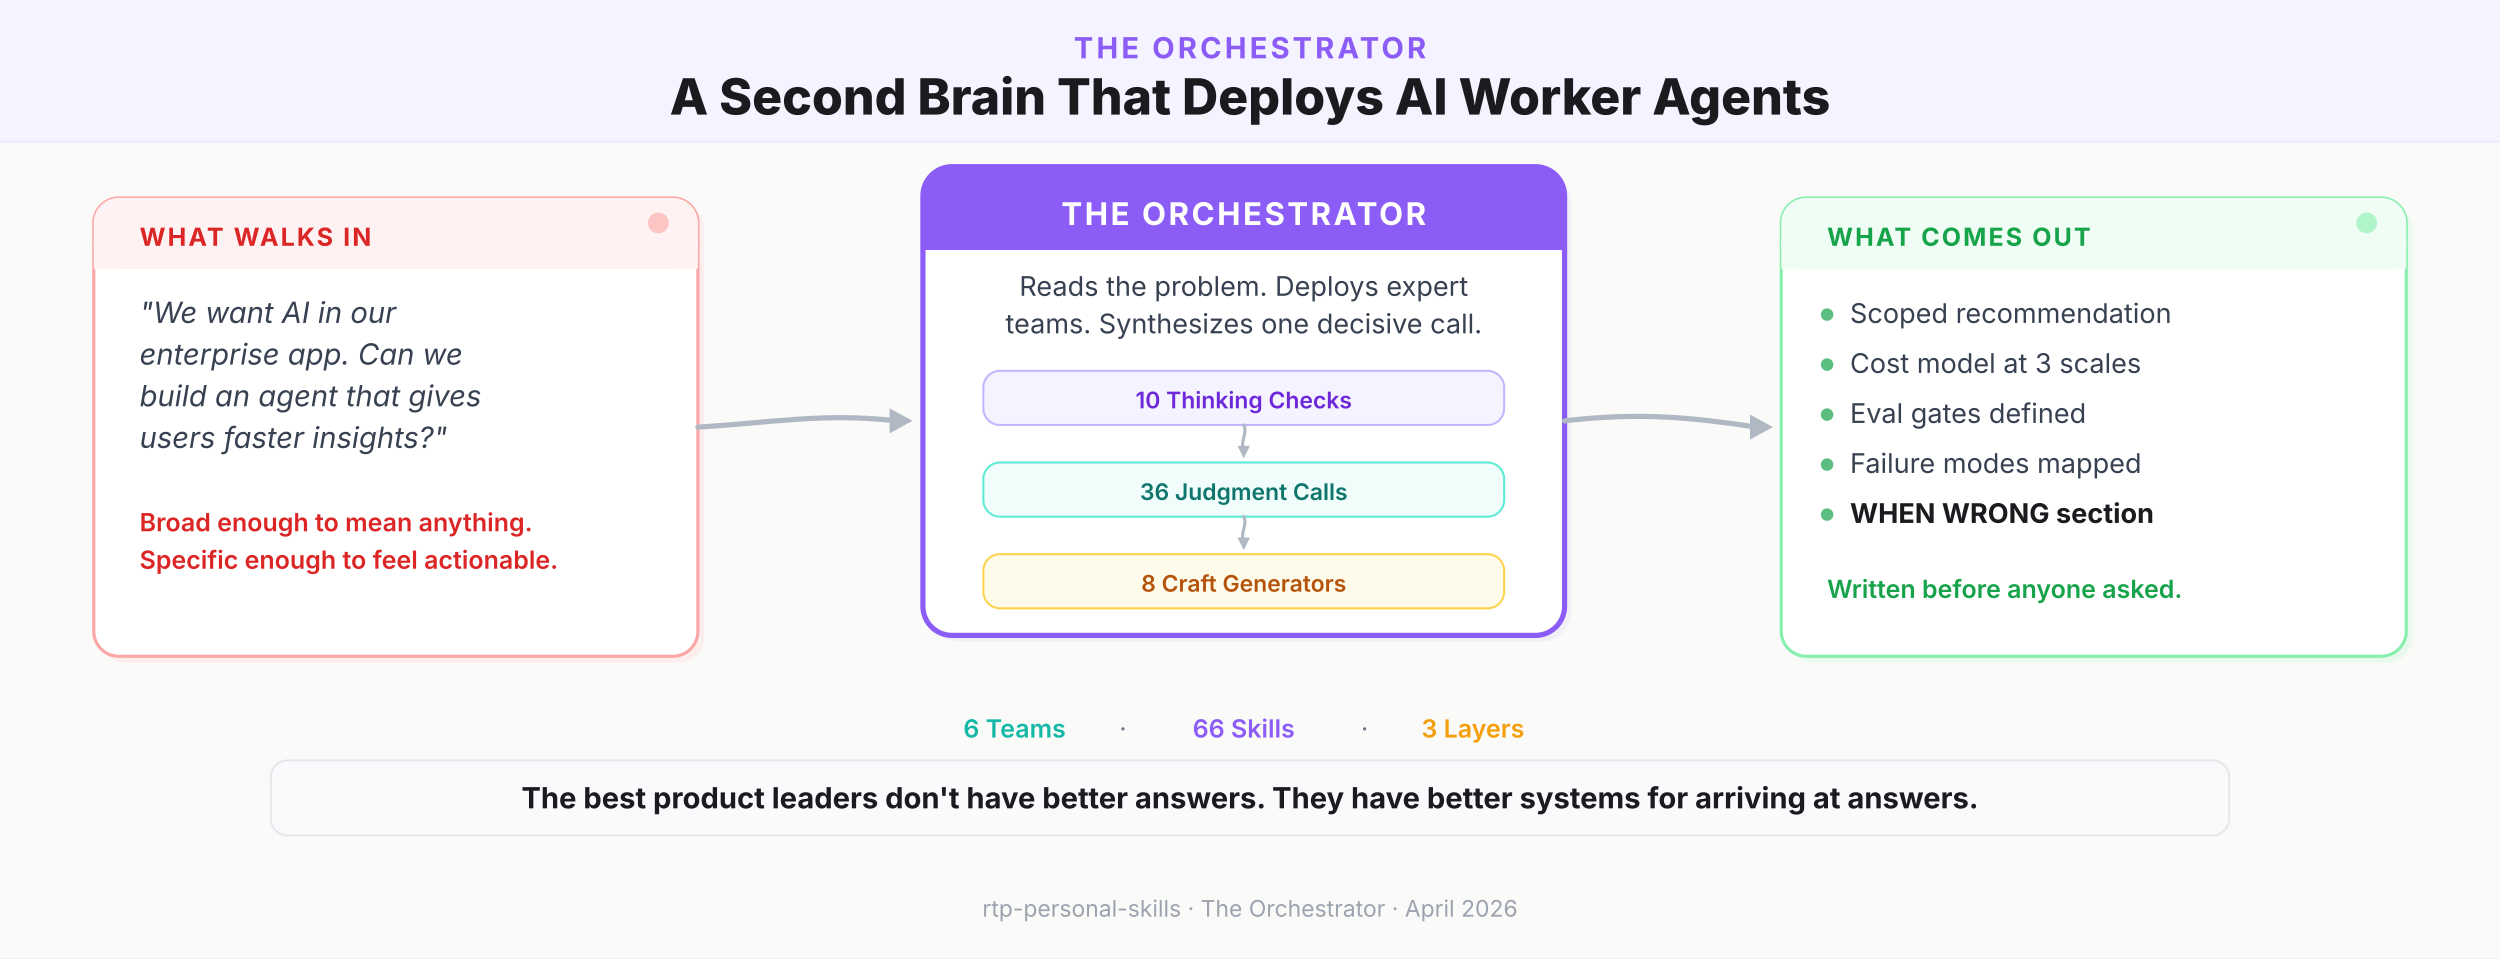
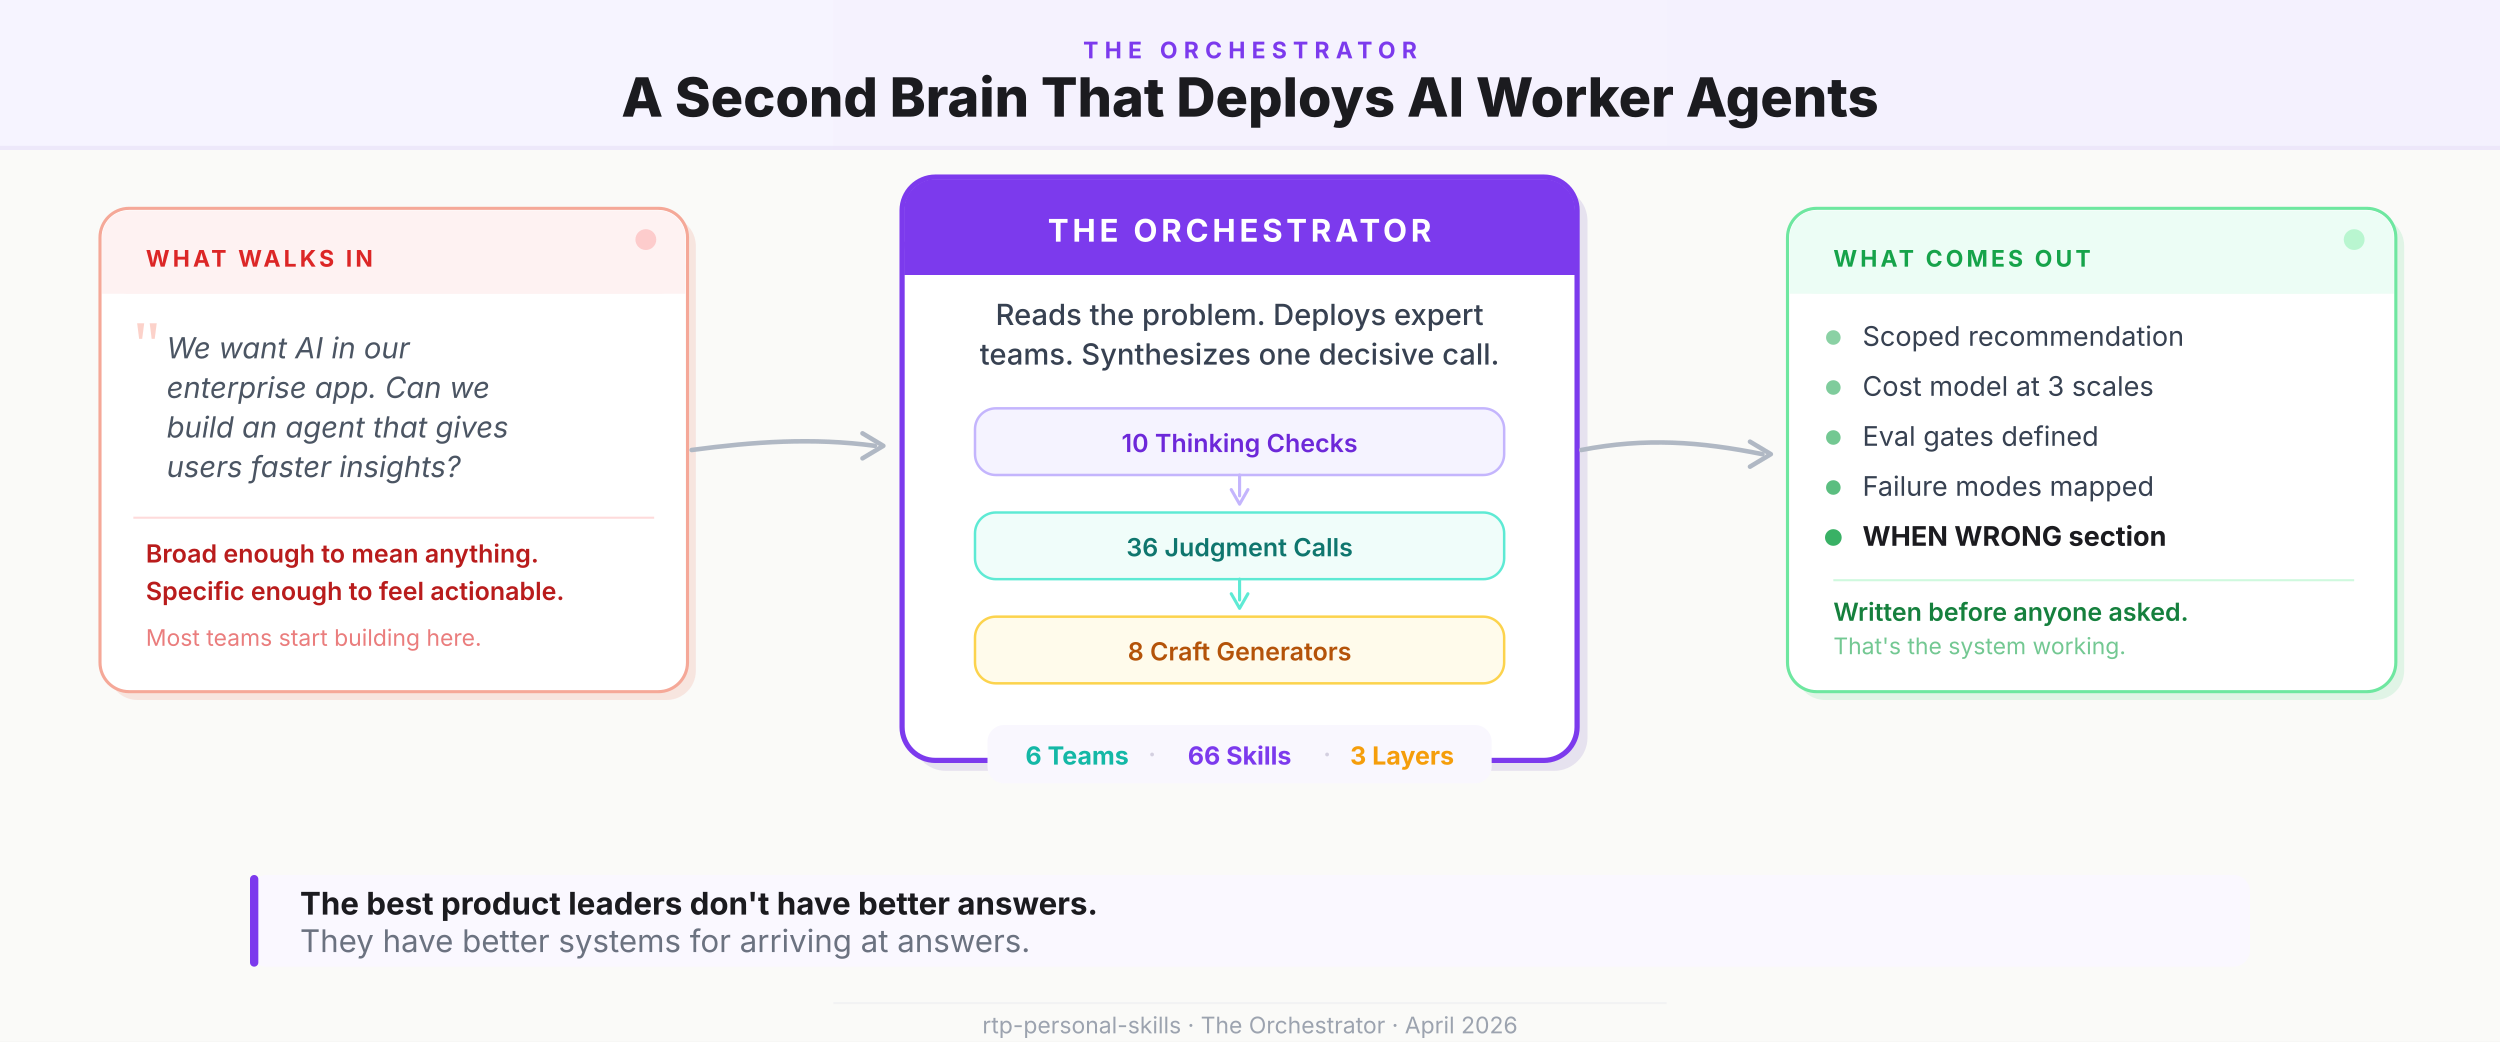
- <svg xmlns="http://www.w3.org/2000/svg" viewBox="0 0 1200 460" width="1200" height="460">
-   <rect x="0" y="0" width="1200" height="460" rx="0" fill="#FAFAF8" />
-   <rect x="0" y="0" width="1200" height="68" fill="#F5F3FF" />
-   <line x1="0" y1="68" x2="1200" y2="68" stroke="#EDE9FE" stroke-width="1" />
-   <text x="600" y="28" text-anchor="middle" font-family="Inter, Segoe UI, sans-serif" font-size="14" font-weight="700" fill="#8B5CF6" letter-spacing="1.5">THE ORCHESTRATOR</text>
-   <text x="600" y="55" text-anchor="middle" font-family="Inter, Segoe UI, sans-serif" font-size="24" font-weight="800" fill="#1B1B1F">A Second Brain That Deploys AI Worker Agents</text>
-   <rect x="48" y="98" width="290" height="220" rx="12" fill="#FECACA" opacity="0.25" />
-   <rect x="45" y="95" width="290" height="220" rx="12" fill="#FFFFFF" stroke="#FCA5A5" stroke-width="1.5" />
-   <rect x="45" y="95" width="290" height="34" rx="12" fill="#FEF2F2" />
-   <rect x="45" y="115" width="290" height="14" fill="#FEF2F2" />
-   <text x="67" y="118" font-family="Inter, Segoe UI, sans-serif" font-size="12" font-weight="700" fill="#DC2626" letter-spacing="1">WHAT WALKS IN</text>
-   <text x="67" y="155" font-family="Inter, Segoe UI, sans-serif" font-size="14" font-style="italic" fill="#374151">"We want AI in our</text>
-   <text x="67" y="175" font-family="Inter, Segoe UI, sans-serif" font-size="14" font-style="italic" fill="#374151">enterprise app. Can we</text>
-   <text x="67" y="195" font-family="Inter, Segoe UI, sans-serif" font-size="14" font-style="italic" fill="#374151">build an agent that gives</text>
-   <text x="67" y="215" font-family="Inter, Segoe UI, sans-serif" font-size="14" font-style="italic" fill="#374151">users faster insights?"</text>
-   <text x="67" y="255" font-family="Inter, Segoe UI, sans-serif" font-size="12" font-weight="600" fill="#DC2626">Broad enough to mean anything.</text>
-   <text x="67" y="273" font-family="Inter, Segoe UI, sans-serif" font-size="12" font-weight="600" fill="#DC2626">Specific enough to feel actionable.</text>
-   <circle cx="316" cy="107" r="5" fill="#FCA5A5" opacity="0.6" />
-   <path d="M 335,205 C 370,203 395,198 430,202" stroke="#B0B8C4" stroke-width="2.5" fill="none" stroke-linecap="round" />
-   <polygon points="427,196 438,202 427,208" fill="#B0B8C4" />
-   <rect x="446" y="83" width="308" height="225" rx="14" fill="#E9E5F5" opacity="0.45" />
-   <rect x="443" y="80" width="308" height="225" rx="14" fill="#FFFFFF" stroke="#8B5CF6" stroke-width="2.5" />
-   <rect x="443" y="80" width="308" height="40" rx="14" fill="#8B5CF6" />
-   <rect x="443" y="106" width="308" height="14" fill="#8B5CF6" />
-   <text x="597" y="108" text-anchor="middle" font-family="Inter, Segoe UI, sans-serif" font-size="15" font-weight="700" fill="#FFFFFF" letter-spacing="1.2">THE ORCHESTRATOR</text>
-   <text x="597" y="142" text-anchor="middle" font-family="Inter, Segoe UI, sans-serif" font-size="13" fill="#374151">Reads the problem. Deploys expert</text>
-   <text x="597" y="160" text-anchor="middle" font-family="Inter, Segoe UI, sans-serif" font-size="13" fill="#374151">teams. Synthesizes one decisive call.</text>
-   <rect x="472" y="178" width="250" height="26" rx="8" fill="#F5F3FF" stroke="#C4B5FD" stroke-width="1" />
-   <text x="597" y="196" text-anchor="middle" font-family="Inter, Segoe UI, sans-serif" font-size="11" font-weight="600" fill="#6D28D9">10 Thinking Checks</text>
-   <path d="M 597,204 C 599,208 595,212 597,216" stroke="#B0B8C4" stroke-width="1.5" fill="none" stroke-linecap="round" />
-   <polygon points="594,214 597,220 600,214" fill="#B0B8C4" />
-   <rect x="472" y="222" width="250" height="26" rx="8" fill="#F0FDFA" stroke="#5EEAD4" stroke-width="1" />
-   <text x="597" y="240" text-anchor="middle" font-family="Inter, Segoe UI, sans-serif" font-size="11" font-weight="600" fill="#0F766E">36 Judgment Calls</text>
-   <path d="M 597,248 C 599,252 595,256 597,260" stroke="#B0B8C4" stroke-width="1.5" fill="none" stroke-linecap="round" />
-   <polygon points="594,258 597,264 600,258" fill="#B0B8C4" />
-   <rect x="472" y="266" width="250" height="26" rx="8" fill="#FFFBEB" stroke="#FCD34D" stroke-width="1" />
-   <text x="597" y="284" text-anchor="middle" font-family="Inter, Segoe UI, sans-serif" font-size="11" font-weight="600" fill="#B45309">8 Craft Generators</text>
-   <text x="597" y="354" text-anchor="middle" font-family="Inter, Segoe UI, sans-serif" font-size="12" font-weight="600" fill="#8B5CF6">66 Skills</text>
-   <text x="597" y="354" text-anchor="middle" font-family="Inter, Segoe UI, sans-serif" font-size="12" fill="#6B7280" dx="-58">·</text>
-   <text x="597" y="354" text-anchor="middle" font-family="Inter, Segoe UI, sans-serif" font-size="12" font-weight="600" fill="#14B8A6" dx="-110">6 Teams</text>
-   <text x="597" y="354" text-anchor="middle" font-family="Inter, Segoe UI, sans-serif" font-size="12" fill="#6B7280" dx="58">·</text>
-   <text x="597" y="354" text-anchor="middle" font-family="Inter, Segoe UI, sans-serif" font-size="12" font-weight="600" fill="#F59E0B" dx="110">3 Layers</text>
-   <path d="M 751,202 C 786,198 810,200 843,205" stroke="#B0B8C4" stroke-width="2.5" fill="none" stroke-linecap="round" />
-   <polygon points="840,199 851,205 840,211" fill="#B0B8C4" />
-   <rect x="858" y="98" width="300" height="220" rx="12" fill="#BBF7D0" opacity="0.25" />
-   <rect x="855" y="95" width="300" height="220" rx="12" fill="#FFFFFF" stroke="#86EFAC" stroke-width="1.5" />
-   <rect x="855" y="95" width="300" height="34" rx="12" fill="#F0FDF4" />
-   <rect x="855" y="115" width="300" height="14" fill="#F0FDF4" />
-   <text x="877" y="118" font-family="Inter, Segoe UI, sans-serif" font-size="12" font-weight="700" fill="#16A34A" letter-spacing="1">WHAT COMES OUT</text>
-   <circle cx="1136" cy="107" r="5" fill="#86EFAC" opacity="0.6" />
-   <circle cx="877" cy="151" r="3" fill="#16A34A" opacity="0.7" />
-   <text x="888" y="155" font-family="Inter, Segoe UI, sans-serif" font-size="13" fill="#374151">Scoped recommendation</text>
-   <circle cx="877" cy="175" r="3" fill="#16A34A" opacity="0.7" />
-   <text x="888" y="179" font-family="Inter, Segoe UI, sans-serif" font-size="13" fill="#374151">Cost model at 3 scales</text>
-   <circle cx="877" cy="199" r="3" fill="#16A34A" opacity="0.7" />
-   <text x="888" y="203" font-family="Inter, Segoe UI, sans-serif" font-size="13" fill="#374151">Eval gates defined</text>
-   <circle cx="877" cy="223" r="3" fill="#16A34A" opacity="0.7" />
-   <text x="888" y="227" font-family="Inter, Segoe UI, sans-serif" font-size="13" fill="#374151">Failure modes mapped</text>
-   <circle cx="877" cy="247" r="3" fill="#16A34A" opacity="0.7" />
-   <text x="888" y="251" font-family="Inter, Segoe UI, sans-serif" font-size="13" font-weight="700" fill="#1B1B1F">WHEN WRONG section</text>
-   <text x="877" y="287" font-family="Inter, Segoe UI, sans-serif" font-size="12" font-weight="600" fill="#16A34A">Written before anyone asked.</text>
-   <rect x="130" y="365" width="940" height="36" rx="8" fill="#F9FAFB" stroke="#E5E7EB" stroke-width="1" />
-   <text x="600" y="388" text-anchor="middle" font-family="Inter, Segoe UI, sans-serif" font-size="14" font-weight="700" fill="#1B1B1F">The best product leaders don't have better answers. They have better systems for arriving at answers.</text>
-   <text x="600" y="440" text-anchor="middle" font-family="Inter, Segoe UI, sans-serif" font-size="11" fill="#9CA3AF">rtp-personal-skills  ·  The Orchestrator  ·  April 2026</text>
+ <svg xmlns="http://www.w3.org/2000/svg" viewBox="0 0 1200 500" width="1200" height="500">
+   <rect x="0" y="0" width="1200" height="500" fill="#FAFAF8" />
+   <rect x="0" y="0" width="1200" height="72" fill="#F5F2FE" />
+   <rect x="0" y="0" width="400" height="72" fill="#F8F5FF" opacity="0.5" />
+   <rect x="800" y="0" width="400" height="72" fill="#F2EEFE" opacity="0.3" />
+   <rect x="0" y="70" width="1200" height="2" fill="#E9E2F8" opacity="0.7" />
+   <text x="600" y="28" text-anchor="middle" font-family="Inter, Segoe UI, sans-serif" font-size="11" font-weight="700" fill="#7C3AED" letter-spacing="3">THE ORCHESTRATOR</text>
+   <text x="600" y="56" text-anchor="middle" font-family="Inter, Segoe UI, sans-serif" font-size="26" font-weight="800" fill="#1B1B1F">A Second Brain That Deploys AI Worker Agents</text>
+   <rect x="52" y="104" width="282" height="232" rx="14" fill="#F2BDB3" opacity="0.35" />
+   <rect x="48" y="100" width="282" height="232" rx="14" fill="#FFFFFF" stroke="#F5A898" stroke-width="1.5" />
+   <rect x="49" y="101" width="280" height="40" rx="13" fill="#FEF2F2" />
+   <rect x="49" y="127" width="280" height="14" fill="#FEF2F2" />
+   <text x="70" y="128" font-family="Inter, Segoe UI, sans-serif" font-size="11" font-weight="700" fill="#DC2626" letter-spacing="1.5">WHAT WALKS IN</text>
+   <circle cx="310" cy="115" r="5" fill="#FCA5A5" opacity="0.5" />
+   <text x="64" y="178" font-family="Georgia, serif" font-size="32" fill="#FBBFB4" opacity="0.7">"</text>
+   <text x="80" y="172" font-family="Inter, Segoe UI, sans-serif" font-size="14" font-style="italic" fill="#4B5563">We want AI in our</text>
+   <text x="80" y="191" font-family="Inter, Segoe UI, sans-serif" font-size="14" font-style="italic" fill="#4B5563">enterprise app. Can we</text>
+   <text x="80" y="210" font-family="Inter, Segoe UI, sans-serif" font-size="14" font-style="italic" fill="#4B5563">build an agent that gives</text>
+   <text x="80" y="229" font-family="Inter, Segoe UI, sans-serif" font-size="14" font-style="italic" fill="#4B5563">users faster insights?</text>
+   <rect x="64" y="248" width="250" height="1" fill="#FCA5A5" opacity="0.4" />
+   <text x="70" y="270" font-family="Inter, Segoe UI, sans-serif" font-size="12" font-weight="600" fill="#B91C1C">Broad enough to mean anything.</text>
+   <text x="70" y="288" font-family="Inter, Segoe UI, sans-serif" font-size="12" font-weight="600" fill="#B91C1C">Specific enough to feel actionable.</text>
+   <text x="70" y="310" font-family="Inter, Segoe UI, sans-serif" font-size="11" fill="#DC2626" opacity="0.6">Most teams start building here.</text>
+   <path d="M 332,216 C 362,212 390,210 420,214" stroke="#B0B8C4" stroke-width="2.2" fill="none" stroke-linecap="round" />
+   <path d="M 414,208 L 424,214 L 414,220" stroke="#B0B8C4" stroke-width="2.2" fill="none" stroke-linecap="round" stroke-linejoin="round" />
+   <rect x="438" y="90" width="324" height="280" rx="16" fill="#C8BDE0" opacity="0.4" />
+   <rect x="433" y="85" width="324" height="280" rx="16" fill="#FFFFFF" stroke="#7C3AED" stroke-width="2.5" />
+   <rect x="434" y="86" width="322" height="46" rx="15" fill="#7C3AED" />
+   <rect x="434" y="116" width="322" height="16" fill="#7C3AED" />
+   <text x="595" y="116" text-anchor="middle" font-family="Inter, Segoe UI, sans-serif" font-size="15" font-weight="700" fill="#FFFFFF" letter-spacing="1.8">THE ORCHESTRATOR</text>
+   <text x="595" y="156" text-anchor="middle" font-family="Inter, Segoe UI, sans-serif" font-size="14" font-weight="500" fill="#374151">Reads the problem. Deploys expert</text>
+   <text x="595" y="175" text-anchor="middle" font-family="Inter, Segoe UI, sans-serif" font-size="14" font-weight="500" fill="#374151">teams. Synthesizes one decisive call.</text>
+   <rect x="468" y="196" width="254" height="32" rx="10" fill="#F5F3FF" stroke="#C4B5FD" stroke-width="1.2" />
+   <text x="595" y="217" text-anchor="middle" font-family="Inter, Segoe UI, sans-serif" font-size="12" font-weight="600" fill="#6D28D9">10 Thinking Checks</text>
+   <path d="M 595,228 L 595,238" stroke="#C4B5FD" stroke-width="1.5" fill="none" stroke-linecap="round" />
+   <path d="M 591,235 L 595,242 L 599,235" stroke="#C4B5FD" stroke-width="1.5" fill="none" stroke-linecap="round" stroke-linejoin="round" />
+   <rect x="468" y="246" width="254" height="32" rx="10" fill="#F0FDFA" stroke="#5EEAD4" stroke-width="1.2" />
+   <text x="595" y="267" text-anchor="middle" font-family="Inter, Segoe UI, sans-serif" font-size="12" font-weight="600" fill="#0F766E">36 Judgment Calls</text>
+   <path d="M 595,278 L 595,288" stroke="#5EEAD4" stroke-width="1.5" fill="none" stroke-linecap="round" />
+   <path d="M 591,285 L 595,292 L 599,285" stroke="#5EEAD4" stroke-width="1.5" fill="none" stroke-linecap="round" stroke-linejoin="round" />
+   <rect x="468" y="296" width="254" height="32" rx="10" fill="#FFFBEB" stroke="#FCD34D" stroke-width="1.2" />
+   <text x="595" y="317" text-anchor="middle" font-family="Inter, Segoe UI, sans-serif" font-size="12" font-weight="600" fill="#B45309">8 Craft Generators</text>
+   <rect x="474" y="348" width="242" height="28" rx="8" fill="#F9F7FE" />
+   <text x="517" y="367" text-anchor="middle" font-family="Inter, Segoe UI, sans-serif" font-size="12" font-weight="700" fill="#14B8A6">6 Teams</text>
+   <text x="553" y="367" text-anchor="middle" font-family="Inter, Segoe UI, sans-serif" font-size="14" fill="#D4D0E0">·</text>
+   <text x="595" y="367" text-anchor="middle" font-family="Inter, Segoe UI, sans-serif" font-size="12" font-weight="700" fill="#7C3AED">66 Skills</text>
+   <text x="637" y="367" text-anchor="middle" font-family="Inter, Segoe UI, sans-serif" font-size="14" fill="#D4D0E0">·</text>
+   <text x="673" y="367" text-anchor="middle" font-family="Inter, Segoe UI, sans-serif" font-size="12" font-weight="700" fill="#F59E0B">3 Layers</text>
+   <path d="M 759,216 C 790,210 816,212 846,218" stroke="#B0B8C4" stroke-width="2.2" fill="none" stroke-linecap="round" />
+   <path d="M 840,212 L 850,218 L 840,224" stroke="#B0B8C4" stroke-width="2.2" fill="none" stroke-linecap="round" stroke-linejoin="round" />
+   <rect x="862" y="104" width="292" height="232" rx="14" fill="#A3E8BC" opacity="0.3" />
+   <rect x="858" y="100" width="292" height="232" rx="14" fill="#FFFFFF" stroke="#6EE7A0" stroke-width="1.5" />
+   <rect x="859" y="101" width="290" height="40" rx="13" fill="#ECFDF5" />
+   <rect x="859" y="127" width="290" height="14" fill="#ECFDF5" />
+   <text x="880" y="128" font-family="Inter, Segoe UI, sans-serif" font-size="11" font-weight="700" fill="#16A34A" letter-spacing="1.5">WHAT COMES OUT</text>
+   <circle cx="1130" cy="115" r="5" fill="#86EFAC" opacity="0.5" />
+   <circle cx="880" cy="162" r="3.5" fill="#16A34A" opacity="0.5" />
+   <text x="894" y="166" font-family="Inter, Segoe UI, sans-serif" font-size="13" fill="#374151">Scoped recommendation</text>
+   <circle cx="880" cy="186" r="3.5" fill="#16A34A" opacity="0.55" />
+   <text x="894" y="190" font-family="Inter, Segoe UI, sans-serif" font-size="13" fill="#374151">Cost model at 3 scales</text>
+   <circle cx="880" cy="210" r="3.5" fill="#16A34A" opacity="0.6" />
+   <text x="894" y="214" font-family="Inter, Segoe UI, sans-serif" font-size="13" fill="#374151">Eval gates defined</text>
+   <circle cx="880" cy="234" r="3.5" fill="#16A34A" opacity="0.7" />
+   <text x="894" y="238" font-family="Inter, Segoe UI, sans-serif" font-size="13" fill="#374151">Failure modes mapped</text>
+   <circle cx="880" cy="258" r="4" fill="#16A34A" opacity="0.85" />
+   <text x="894" y="262" font-family="Inter, Segoe UI, sans-serif" font-size="13" font-weight="700" fill="#1B1B1F">WHEN WRONG section</text>
+   <rect x="880" y="278" width="250" height="1" fill="#86EFAC" opacity="0.4" />
+   <text x="880" y="298" font-family="Inter, Segoe UI, sans-serif" font-size="12" font-weight="600" fill="#15803D">Written before anyone asked.</text>
+   <text x="880" y="314" font-family="Inter, Segoe UI, sans-serif" font-size="11" fill="#16A34A" opacity="0.6">That's the system working.</text>
+   <rect x="120" y="420" width="960" height="44" rx="8" fill="#FAF8FF" />
+   <rect x="120" y="420" width="4" height="44" rx="2" fill="#7C3AED" />
+   <text x="144" y="439" font-family="Inter, Segoe UI, sans-serif" font-size="15" font-weight="700" fill="#1B1B1F">The best product leaders don't have better answers.</text>
+   <text x="144" y="457" font-family="Inter, Segoe UI, sans-serif" font-size="15" font-weight="400" fill="#6B7280">They have better systems for arriving at answers.</text>
+   <rect x="400" y="481" width="400" height="1" fill="#E5E7EB" opacity="0.4" />
+   <text x="600" y="496" text-anchor="middle" font-family="Inter, Segoe UI, sans-serif" font-size="11" fill="#9CA3AF">rtp-personal-skills  ·  The Orchestrator  ·  April 2026</text>
</svg>
